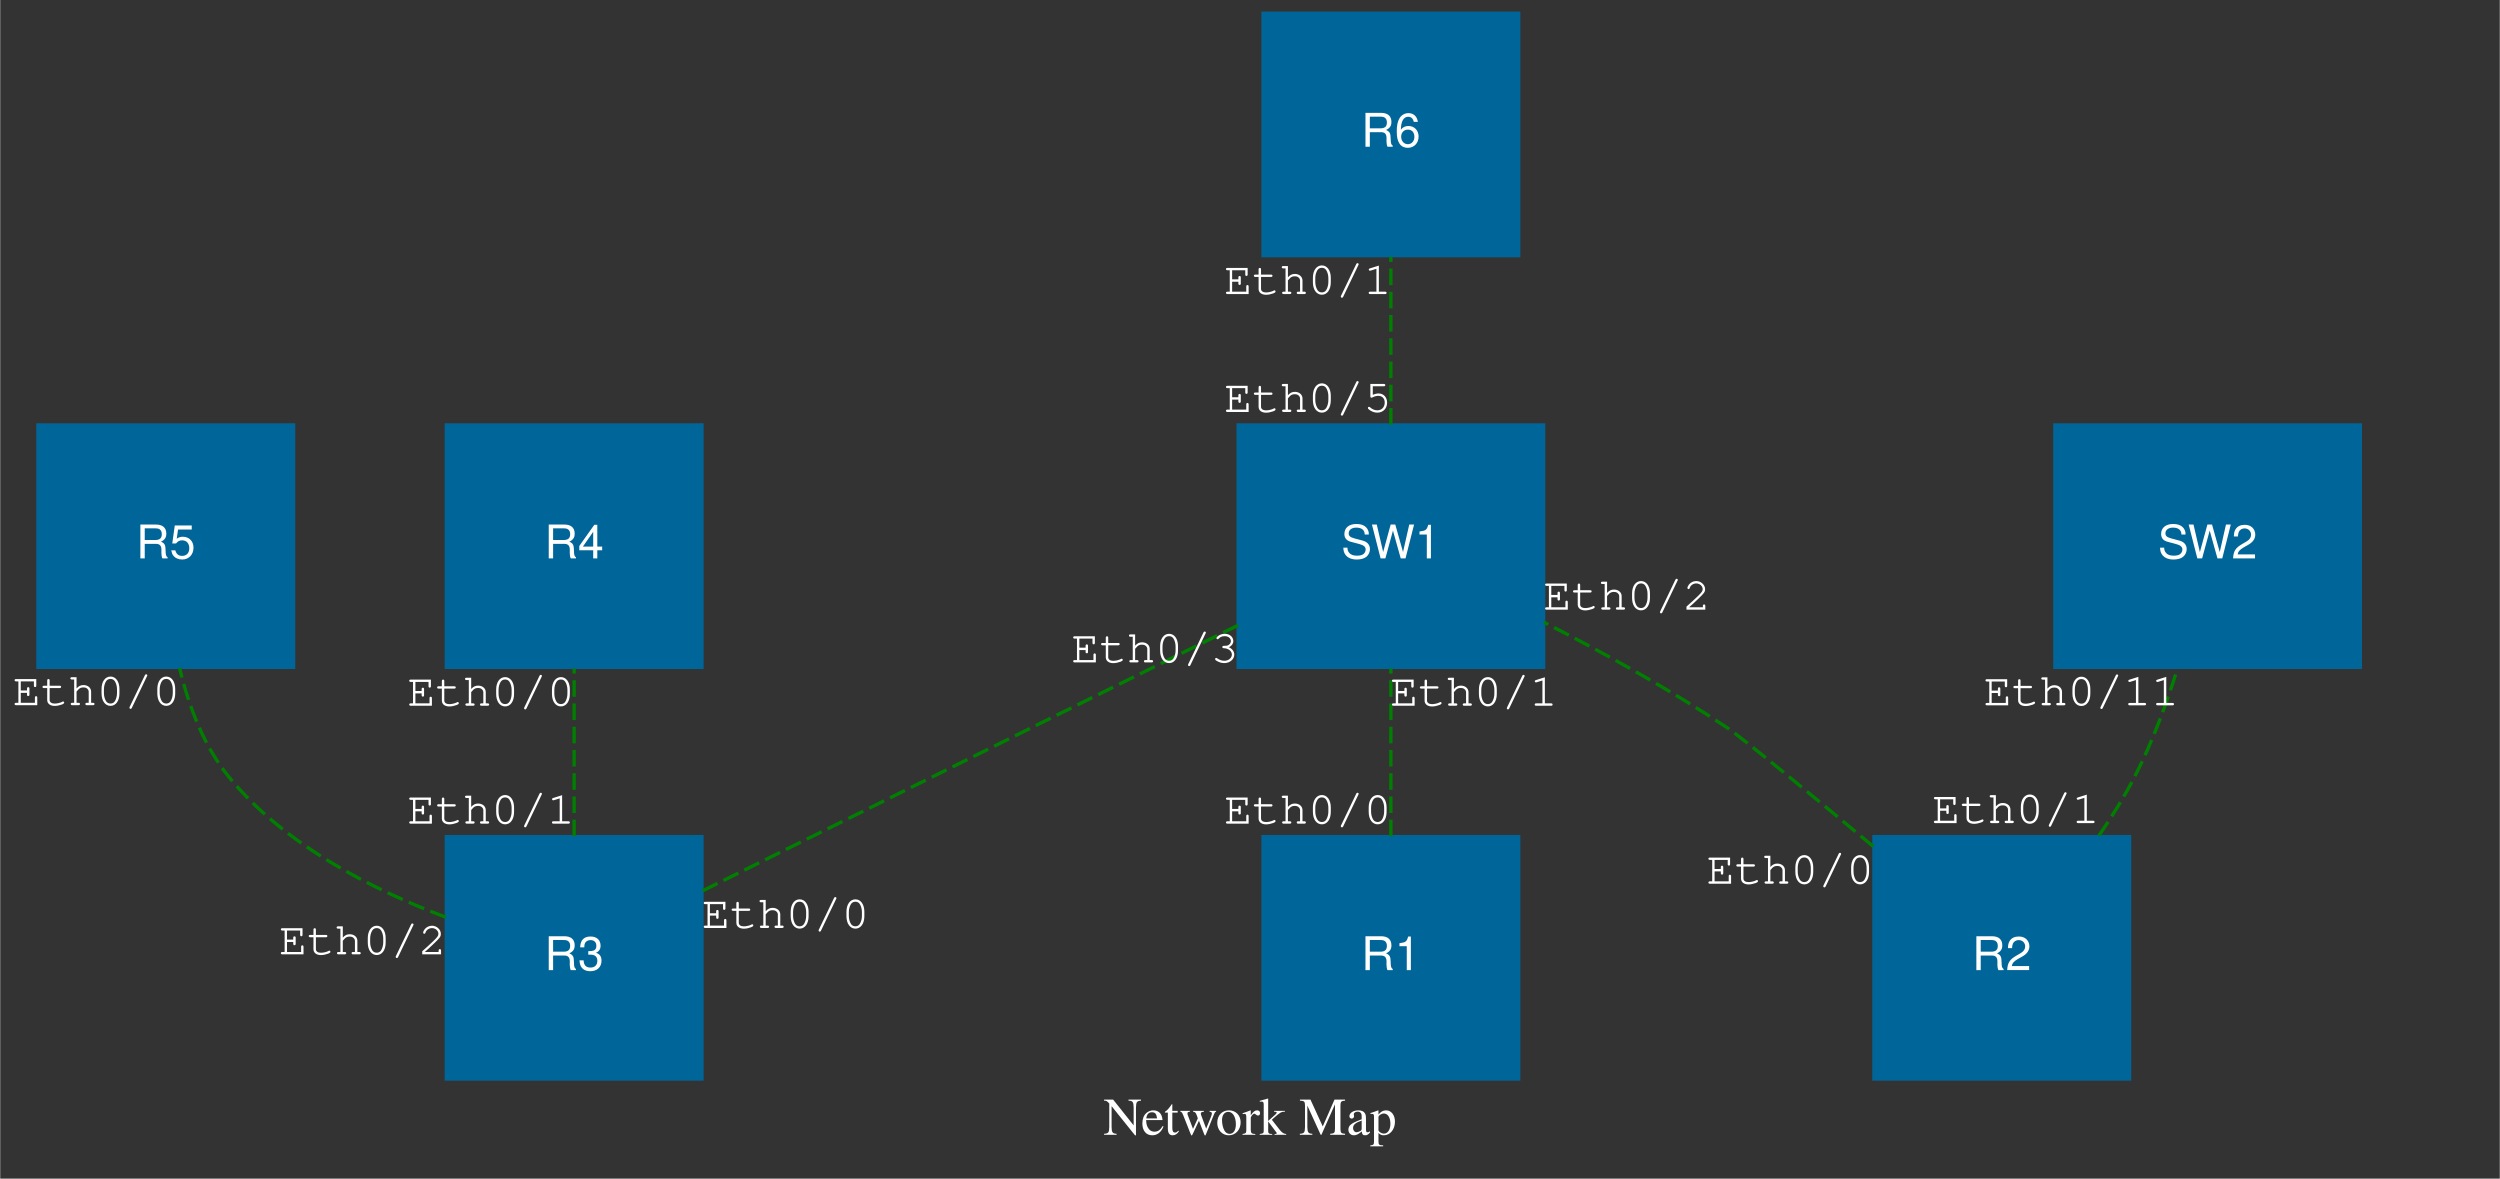
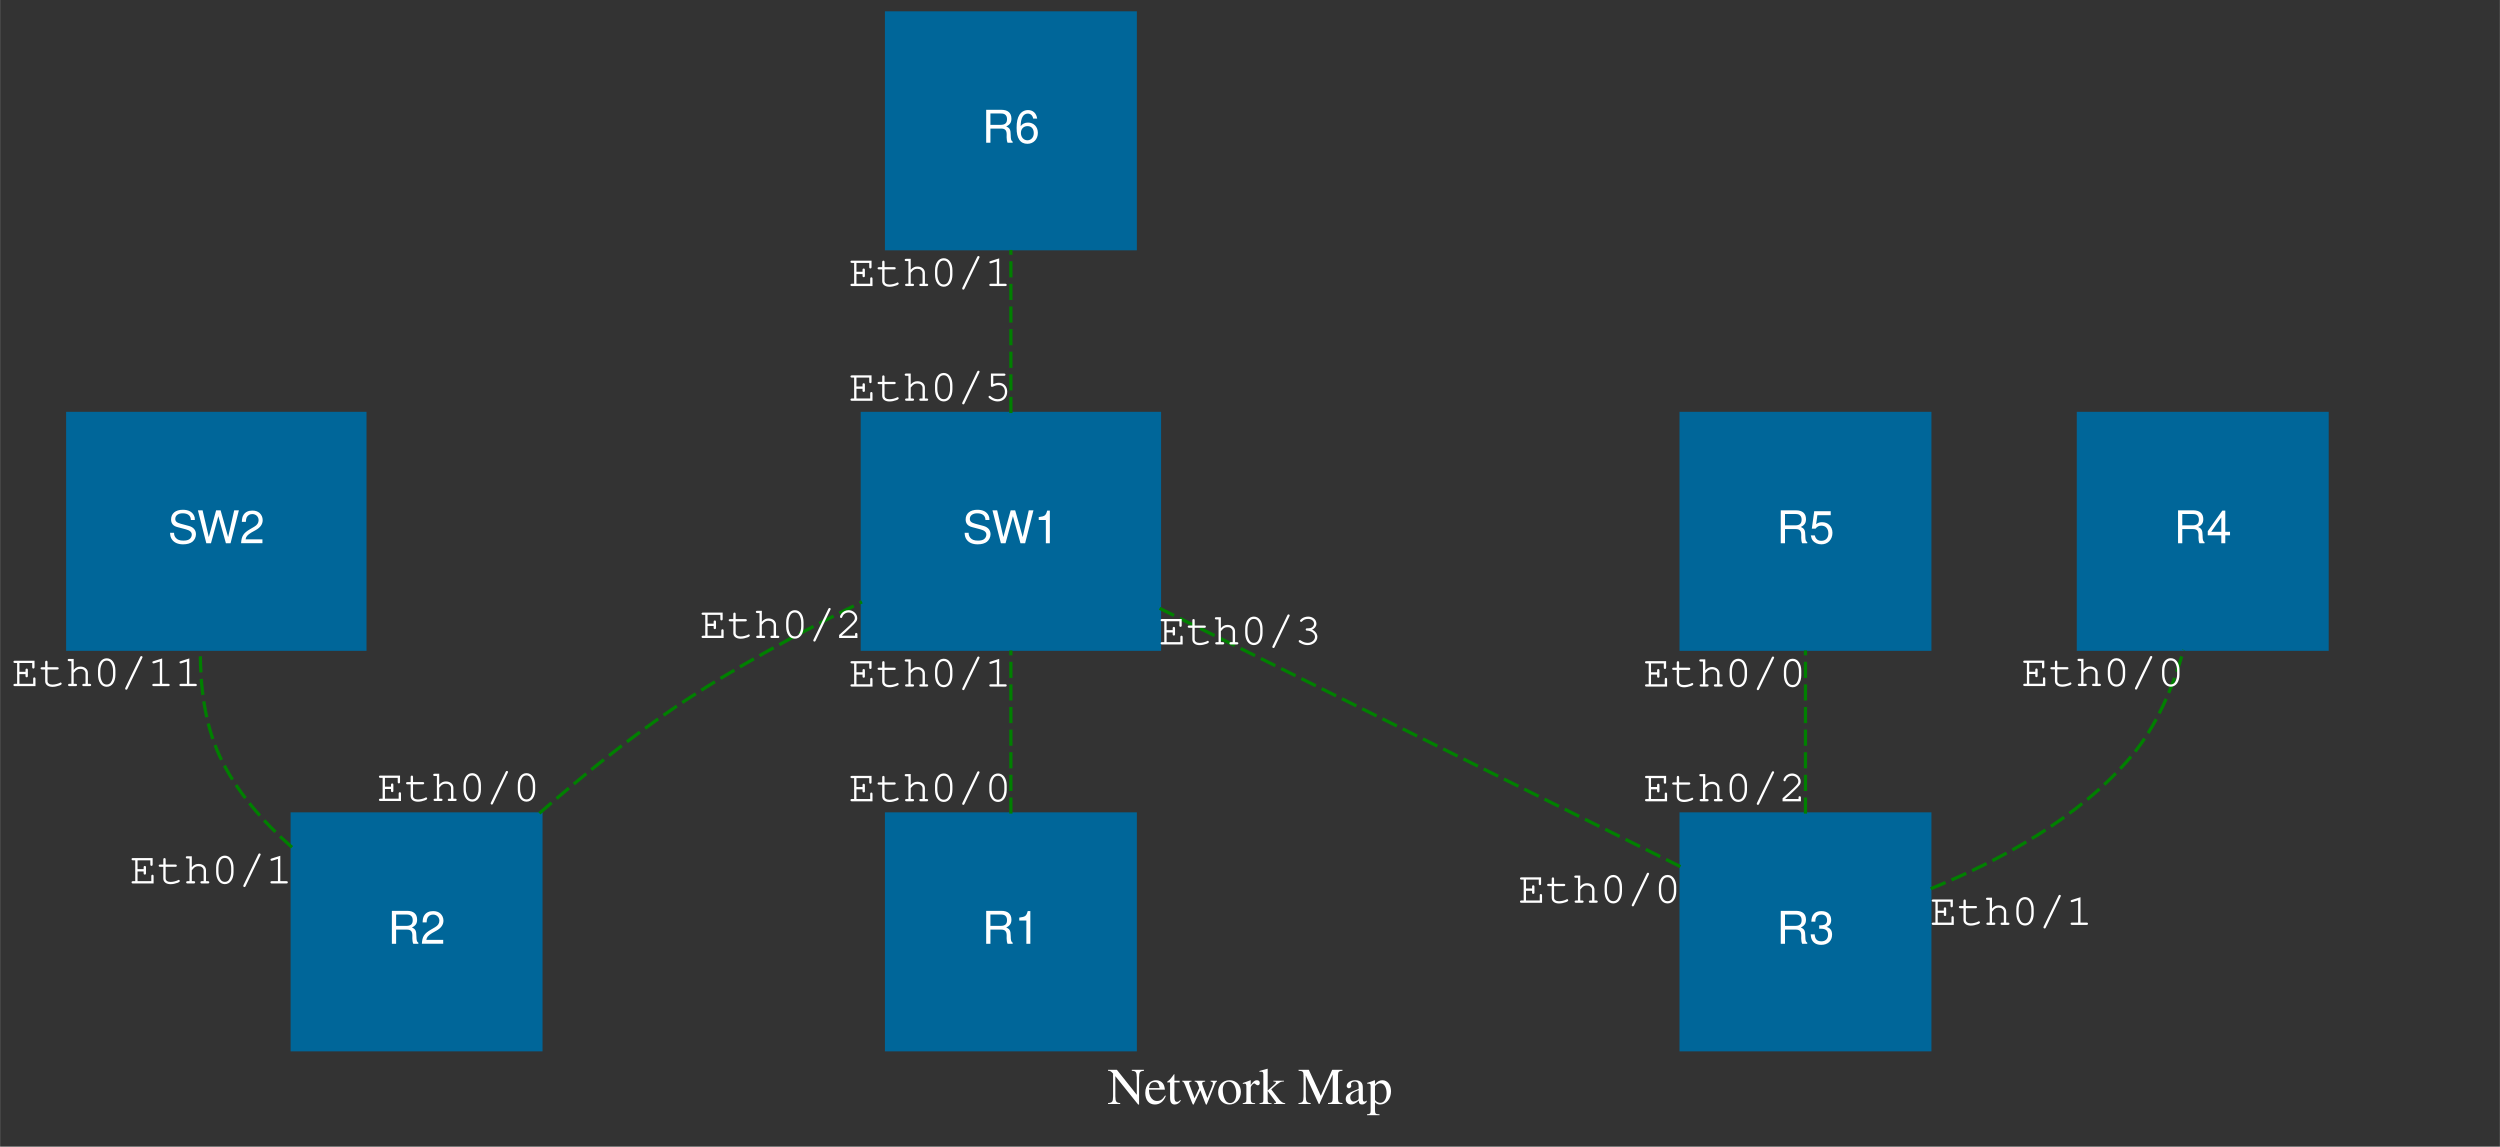
- <svg xmlns="http://www.w3.org/2000/svg" width="753pt" height="355pt" viewBox="0.00 0.00 752.86 355.00">
+ <svg xmlns="http://www.w3.org/2000/svg" width="774pt" height="355pt" viewBox="0.00 0.00 773.94 355.00">
  <g id="graph0" class="graph" transform="scale(1 1) rotate(0) translate(4 351)">
-     <polygon fill="#333333" stroke="none" points="-4,4 -4,-351 748.861,-351 748.861,4 -4,4" />
-     <text text-anchor="middle" x="372.431" y="-9.2" font-family="Times,serif" font-size="16.00" fill="white">Network Map</text>
+     <polygon fill="#333333" stroke="none" points="-4,4 -4,-351 769.941,-351 769.941,4 -4,4" />
+     <text text-anchor="middle" x="382.971" y="-9.2" font-family="Times,serif" font-size="16.00" fill="white">Network Map</text>
    <g id="node1" class="node">
-       <polygon fill="#006699" stroke="#006699" points="84.361,-223 7.361,-223 7.361,-150 84.361,-150 84.361,-223" />
-       <text text-anchor="middle" x="45.861" y="-182.8" font-family="Helvetica,sans-Serif" font-size="14.00" fill="white">R5</text>
+       <polygon fill="#006699" stroke="#006699" points="108.941,-223 16.941,-223 16.941,-150 108.941,-150 108.941,-223" />
+       <text text-anchor="middle" x="62.941" y="-182.8" font-family="Helvetica,sans-Serif" font-size="14.00" fill="white">SW2</text>
    </g>
    <g id="node2" class="node">
-       <polygon fill="#006699" stroke="#006699" points="453.361,-347 376.361,-347 376.361,-274 453.361,-274 453.361,-347" />
-       <text text-anchor="middle" x="414.861" y="-306.8" font-family="Helvetica,sans-Serif" font-size="14.00" fill="white">R6</text>
+       <polygon fill="#006699" stroke="#006699" points="593.441,-223 516.441,-223 516.441,-150 593.441,-150 593.441,-223" />
+       <text text-anchor="middle" x="554.941" y="-182.8" font-family="Helvetica,sans-Serif" font-size="14.00" fill="white">R5</text>
    </g>
    <g id="node3" class="node">
-       <polygon fill="#006699" stroke="#006699" points="460.861,-223 368.861,-223 368.861,-150 460.861,-150 460.861,-223" />
-       <text text-anchor="middle" x="414.861" y="-182.8" font-family="Helvetica,sans-Serif" font-size="14.00" fill="white">SW1</text>
+       <polygon fill="#006699" stroke="#006699" points="347.441,-99 270.441,-99 270.441,-26 347.441,-26 347.441,-99" />
+       <text text-anchor="middle" x="308.941" y="-58.8" font-family="Helvetica,sans-Serif" font-size="14.00" fill="white">R1</text>
+     </g>
+     <g id="node6" class="node">
+       <polygon fill="#006699" stroke="#006699" points="354.941,-223 262.941,-223 262.941,-150 354.941,-150 354.941,-223" />
+       <text text-anchor="middle" x="308.941" y="-182.8" font-family="Helvetica,sans-Serif" font-size="14.00" fill="white">SW1</text>
+     </g>
+     <g id="edge1" class="edge">
+       <path fill="none" stroke="green" stroke-dasharray="5,2" d="M308.941,-99.115C308.941,-115.01 308.941,-133.704 308.941,-149.629" />
+       <text text-anchor="middle" x="358.941" y="-120.8" font-family="Courier,monospace" font-size="14.00" fill="white">            </text>
+       <text text-anchor="middle" x="283.941" y="-138.429" font-family="Courier,monospace" font-size="14.00" fill="white">Eth0/1</text>
+       <text text-anchor="middle" x="283.941" y="-102.915" font-family="Courier,monospace" font-size="14.00" fill="white">Eth0/0</text>
+     </g>
+     <g id="node4" class="node">
+       <polygon fill="#006699" stroke="#006699" points="347.441,-347 270.441,-347 270.441,-274 347.441,-274 347.441,-347" />
+       <text text-anchor="middle" x="308.941" y="-306.8" font-family="Helvetica,sans-Serif" font-size="14.00" fill="white">R6</text>
+     </g>
+     <g id="node5" class="node">
+       <polygon fill="#006699" stroke="#006699" points="593.441,-99 516.441,-99 516.441,-26 593.441,-26 593.441,-99" />
+       <text text-anchor="middle" x="554.941" y="-58.8" font-family="Helvetica,sans-Serif" font-size="14.00" fill="white">R3</text>
+     </g>
+     <g id="edge6" class="edge">
+       <path fill="none" stroke="green" stroke-dasharray="5,2" d="M554.941,-99.115C554.941,-115.01 554.941,-133.704 554.941,-149.629" />
+       <text text-anchor="middle" x="604.941" y="-120.8" font-family="Courier,monospace" font-size="14.00" fill="white">            </text>
+       <text text-anchor="middle" x="529.941" y="-138.429" font-family="Courier,monospace" font-size="14.00" fill="white">Eth0/0</text>
+       <text text-anchor="middle" x="529.941" y="-102.915" font-family="Courier,monospace" font-size="14.00" fill="white">Eth0/2</text>
+     </g>
+     <g id="edge4" class="edge">
+       <path fill="none" stroke="green" stroke-dasharray="5,2" d="M516.233,-82.697C472.529,-104.371 401.468,-139.613 354.961,-162.677" />
+       <text text-anchor="middle" x="496.941" y="-120.8" font-family="Courier,monospace" font-size="14.00" fill="white">            </text>
+       <text text-anchor="middle" x="379.961" y="-151.477" font-family="Courier,monospace" font-size="14.00" fill="white">Eth0/3</text>
+       <text text-anchor="middle" x="491.233" y="-71.497" font-family="Courier,monospace" font-size="14.00" fill="white">Eth0/0</text>
+     </g>
+     <g id="node8" class="node">
+       <polygon fill="#006699" stroke="#006699" points="716.441,-223 639.441,-223 639.441,-150 716.441,-150 716.441,-223" />
+       <text text-anchor="middle" x="677.941" y="-182.8" font-family="Helvetica,sans-Serif" font-size="14.00" fill="white">R4</text>
+     </g>
+     <g id="edge5" class="edge">
+       <path fill="none" stroke="green" stroke-dasharray="5,2" d="M593.707,-75.847C614.777,-84.363 639.76,-97.681 655.941,-117 663.721,-126.288 668.763,-138.373 672.026,-149.8" />
+       <text text-anchor="middle" x="715.941" y="-120.8" font-family="Courier,monospace" font-size="14.00" fill="white">            </text>
+       <text text-anchor="middle" x="647.026" y="-138.6" font-family="Courier,monospace" font-size="14.00" fill="white">Eth0/0</text>
+       <text text-anchor="middle" x="618.707" y="-64.647" font-family="Courier,monospace" font-size="14.00" fill="white">Eth0/1</text>
    </g>
    <g id="edge7" class="edge">
-       <path fill="none" stroke="green" stroke-dasharray="5,2" d="M414.861,-223.115C414.861,-239.01 414.861,-257.704 414.861,-273.629" />
-       <text text-anchor="middle" x="464.861" y="-244.8" font-family="Courier,monospace" font-size="14.00" fill="white">            </text>
-       <text text-anchor="middle" x="389.861" y="-262.429" font-family="Courier,monospace" font-size="14.00" fill="white">Eth0/1</text>
-       <text text-anchor="middle" x="389.861" y="-226.915" font-family="Courier,monospace" font-size="14.00" fill="white">Eth0/5</text>
-     </g>
-     <g id="node4" class="node">
-       <polygon fill="#006699" stroke="#006699" points="207.361,-223 130.361,-223 130.361,-150 207.361,-150 207.361,-223" />
-       <text text-anchor="middle" x="168.861" y="-182.8" font-family="Helvetica,sans-Serif" font-size="14.00" fill="white">R4</text>
-     </g>
-     <g id="node5" class="node">
-       <polygon fill="#006699" stroke="#006699" points="207.361,-99 130.361,-99 130.361,-26 207.361,-26 207.361,-99" />
-       <text text-anchor="middle" x="168.861" y="-58.8" font-family="Helvetica,sans-Serif" font-size="14.00" fill="white">R3</text>
-     </g>
-     <g id="edge6" class="edge">
-       <path fill="none" stroke="green" stroke-dasharray="5,2" d="M130.188,-74.745C108.081,-83.051 81.523,-96.527 64.861,-117 57.305,-126.285 52.747,-138.368 50,-149.796" />
-       <text text-anchor="middle" x="114.861" y="-120.8" font-family="Courier,monospace" font-size="14.00" fill="white">            </text>
-       <text text-anchor="middle" x="25" y="-138.596" font-family="Courier,monospace" font-size="14.00" fill="white">Eth0/0</text>
-       <text text-anchor="middle" x="105.188" y="-63.545" font-family="Courier,monospace" font-size="14.00" fill="white">Eth0/2</text>
-     </g>
-     <g id="edge4" class="edge">
-       <path fill="none" stroke="green" stroke-dasharray="5,2" d="M207.569,-82.697C251.273,-104.371 322.334,-139.613 368.841,-162.677" />
-       <text text-anchor="middle" x="356.861" y="-120.8" font-family="Courier,monospace" font-size="14.00" fill="white">            </text>
-       <text text-anchor="middle" x="343.841" y="-151.477" font-family="Courier,monospace" font-size="14.00" fill="white">Eth0/3</text>
-       <text text-anchor="middle" x="232.569" y="-71.497" font-family="Courier,monospace" font-size="14.00" fill="white">Eth0/0</text>
-     </g>
-     <g id="edge5" class="edge">
-       <path fill="none" stroke="green" stroke-dasharray="5,2" d="M168.861,-99.115C168.861,-115.01 168.861,-133.704 168.861,-149.629" />
-       <text text-anchor="middle" x="218.861" y="-120.8" font-family="Courier,monospace" font-size="14.00" fill="white">            </text>
-       <text text-anchor="middle" x="143.861" y="-138.429" font-family="Courier,monospace" font-size="14.00" fill="white">Eth0/0</text>
-       <text text-anchor="middle" x="143.861" y="-102.915" font-family="Courier,monospace" font-size="14.00" fill="white">Eth0/1</text>
-     </g>
-     <g id="node6" class="node">
-       <polygon fill="#006699" stroke="#006699" points="706.861,-223 614.861,-223 614.861,-150 706.861,-150 706.861,-223" />
-       <text text-anchor="middle" x="660.861" y="-182.8" font-family="Helvetica,sans-Serif" font-size="14.00" fill="white">SW2</text>
+       <path fill="none" stroke="green" stroke-dasharray="5,2" d="M308.941,-223.115C308.941,-239.01 308.941,-257.704 308.941,-273.629" />
+       <text text-anchor="middle" x="358.941" y="-244.8" font-family="Courier,monospace" font-size="14.00" fill="white">            </text>
+       <text text-anchor="middle" x="283.941" y="-262.429" font-family="Courier,monospace" font-size="14.00" fill="white">Eth0/1</text>
+       <text text-anchor="middle" x="283.941" y="-226.915" font-family="Courier,monospace" font-size="14.00" fill="white">Eth0/5</text>
    </g>
    <g id="node7" class="node">
-       <polygon fill="#006699" stroke="#006699" points="453.361,-99 376.361,-99 376.361,-26 453.361,-26 453.361,-99" />
-       <text text-anchor="middle" x="414.861" y="-58.8" font-family="Helvetica,sans-Serif" font-size="14.00" fill="white">R1</text>
+       <polygon fill="#006699" stroke="#006699" points="163.441,-99 86.441,-99 86.441,-26 163.441,-26 163.441,-99" />
+       <text text-anchor="middle" x="124.941" y="-58.8" font-family="Helvetica,sans-Serif" font-size="14.00" fill="white">R2</text>
    </g>
-     <g id="edge1" class="edge">
-       <path fill="none" stroke="green" stroke-dasharray="5,2" d="M414.861,-99.115C414.861,-115.01 414.861,-133.704 414.861,-149.629" />
-       <text text-anchor="middle" x="464.861" y="-120.8" font-family="Courier,monospace" font-size="14.00" fill="white">            </text>
-       <text text-anchor="middle" x="439.861" y="-138.429" font-family="Courier,monospace" font-size="14.00" fill="white">Eth0/1</text>
-       <text text-anchor="middle" x="389.861" y="-102.915" font-family="Courier,monospace" font-size="14.00" fill="white">Eth0/0</text>
-     </g>
-     <g id="node8" class="node">
-       <polygon fill="#006699" stroke="#006699" points="637.361,-99 560.361,-99 560.361,-26 637.361,-26 637.361,-99" />
-       <text text-anchor="middle" x="598.861" y="-58.8" font-family="Helvetica,sans-Serif" font-size="14.00" fill="white">R2</text>
+     <g id="edge3" class="edge">
+       <path fill="none" stroke="green" stroke-dasharray="5,2" d="M86.371,-88.673C77.374,-96.581 68.962,-106.13 63.941,-117 59.303,-127.042 57.903,-138.828 58,-149.765" />
+       <text text-anchor="middle" x="113.941" y="-120.8" font-family="Courier,monospace" font-size="14.00" fill="white">            </text>
+       <text text-anchor="middle" x="29" y="-138.565" font-family="Courier,monospace" font-size="14.00" fill="white">Eth0/11</text>
+       <text text-anchor="middle" x="61.371" y="-77.473" font-family="Courier,monospace" font-size="14.00" fill="white">Eth0/1</text>
    </g>
    <g id="edge2" class="edge">
-       <path fill="none" stroke="green" stroke-dasharray="5,2" d="M560.175,-96.025C540.939,-112.088 520.756,-128.733 515.861,-132 498.614,-143.512 478.618,-154.54 460.991,-163.561" />
-       <text text-anchor="middle" x="583.861" y="-120.8" font-family="Courier,monospace" font-size="14.00" fill="white">            </text>
-       <text text-anchor="middle" x="485.991" y="-167.361" font-family="Courier,monospace" font-size="14.00" fill="white">Eth0/2</text>
-       <text text-anchor="middle" x="535.175" y="-84.825" font-family="Courier,monospace" font-size="14.00" fill="white">Eth0/0</text>
-     </g>
-     <g id="edge3" class="edge">
-       <path fill="none" stroke="green" stroke-dasharray="5,2" d="M628.096,-99.278C632.037,-105.007 635.777,-111.023 638.861,-117 644.131,-127.212 648.454,-138.931 651.831,-149.755" />
-       <text text-anchor="middle" x="694.861" y="-120.8" font-family="Courier,monospace" font-size="14.00" fill="white">            </text>
-       <text text-anchor="middle" x="622.831" y="-138.555" font-family="Courier,monospace" font-size="14.00" fill="white">Eth0/11</text>
-       <text text-anchor="middle" x="603.096" y="-103.079" font-family="Courier,monospace" font-size="14.00" fill="white">Eth0/1</text>
+       <path fill="none" stroke="green" stroke-dasharray="5,2" d="M162.959,-99.207C175.789,-110.382 190.523,-122.312 204.941,-132 223.059,-144.173 244.299,-155.557 262.845,-164.667" />
+       <text text-anchor="middle" x="254.941" y="-120.8" font-family="Courier,monospace" font-size="14.00" fill="white">            </text>
+       <text text-anchor="middle" x="237.845" y="-153.467" font-family="Courier,monospace" font-size="14.00" fill="white">Eth0/2</text>
+       <text text-anchor="middle" x="137.959" y="-103.007" font-family="Courier,monospace" font-size="14.00" fill="white">Eth0/0</text>
    </g>
  </g>
</svg>
